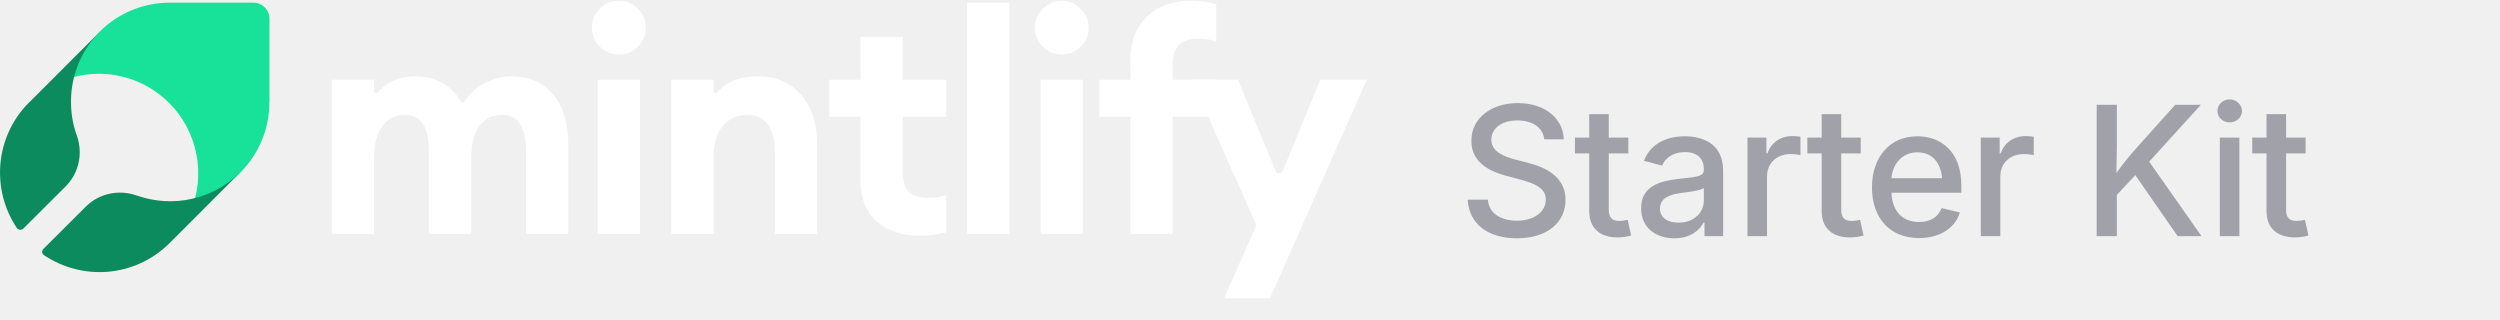
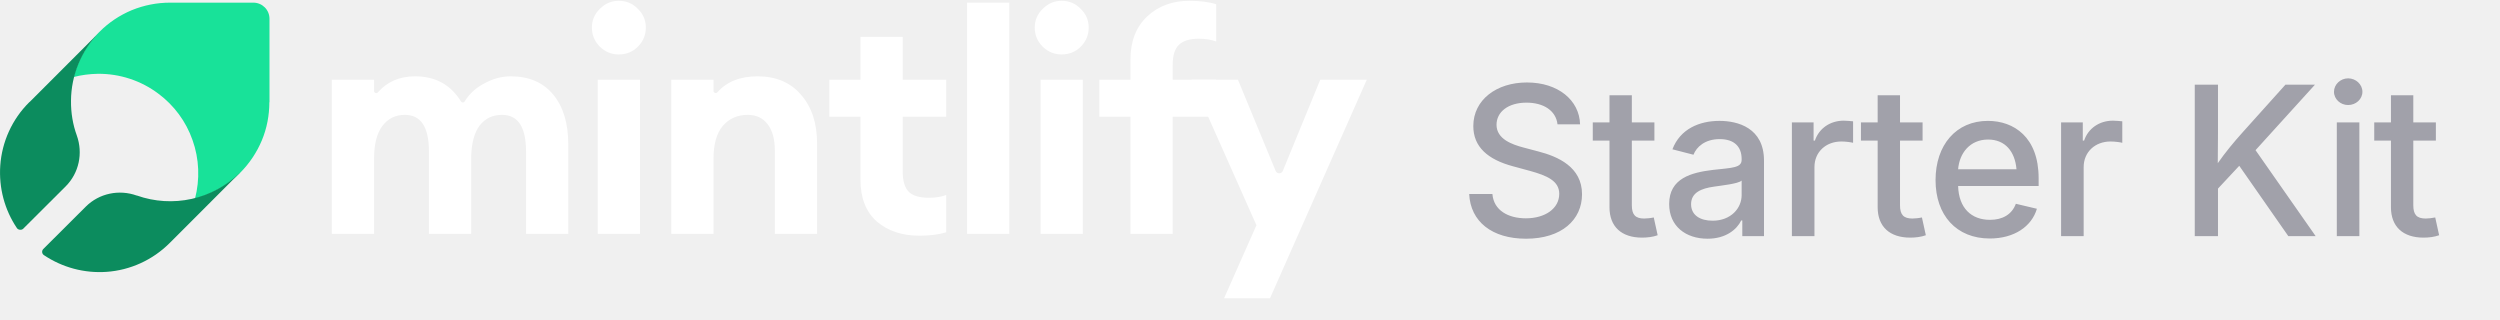
<svg xmlns="http://www.w3.org/2000/svg" width="180" height="23" viewBox="0 0 180 23" fill="none">
  <path d="M91.44 21.476H88.133L90.464 16.216L85.802 5.74H89.132L91.847 12.307C91.943 12.536 92.268 12.536 92.362 12.306L95.058 5.74H98.409L91.44 21.476Z" fill="white" />
  <path d="M81.393 16.837V8.403H79.152V5.74H81.393V4.297C81.393 2.98 81.792 1.944 82.592 1.19C83.391 0.435 84.404 0.058 85.633 0.058C86.387 0.058 87.031 0.139 87.564 0.302V2.988C87.208 2.854 86.794 2.788 86.32 2.788C85.655 2.788 85.174 2.936 84.878 3.232C84.582 3.513 84.434 3.994 84.434 4.674V5.74H87.564V8.403H84.434V16.837H81.393Z" fill="white" />
  <path d="M76.433 3.92C75.915 3.92 75.463 3.735 75.079 3.365C74.694 2.98 74.502 2.521 74.502 1.989C74.502 1.456 74.694 1.005 75.079 0.635C75.463 0.25 75.915 0.058 76.433 0.058C76.98 0.058 77.438 0.25 77.809 0.635C78.193 1.005 78.386 1.456 78.386 1.989C78.386 2.521 78.193 2.98 77.809 3.365C77.438 3.735 76.98 3.92 76.433 3.92ZM74.924 16.837V5.74H77.964V16.837H74.924Z" fill="white" />
  <path d="M69.628 16.837V0.191H72.669V16.837H69.628Z" fill="white" />
  <path d="M66.194 16.97C64.951 16.97 63.93 16.63 63.131 15.949C62.347 15.254 61.955 14.255 61.955 12.953V8.403H59.713V5.74H61.955V2.655H64.995V5.74H68.125V8.403H64.995V12.354C64.995 13.034 65.143 13.523 65.439 13.819C65.735 14.1 66.216 14.24 66.882 14.24C67.355 14.24 67.769 14.174 68.125 14.04V16.726C67.592 16.889 66.948 16.97 66.194 16.97Z" fill="white" />
  <path d="M48.332 16.837V5.74H51.373V6.551C51.373 6.688 51.559 6.748 51.65 6.646C52.328 5.879 53.293 5.495 54.546 5.495C55.878 5.495 56.921 5.939 57.676 6.827C58.445 7.7 58.83 8.869 58.83 10.334V16.837H55.789V10.844C55.789 10.03 55.619 9.402 55.279 8.958C54.939 8.499 54.458 8.27 53.836 8.27C53.096 8.27 52.497 8.536 52.038 9.069C51.594 9.601 51.373 10.386 51.373 11.421V16.837H48.332Z" fill="white" />
  <path d="M44.547 3.92C44.029 3.92 43.578 3.735 43.193 3.365C42.809 2.98 42.616 2.521 42.616 1.989C42.616 1.456 42.809 1.005 43.193 0.635C43.578 0.25 44.029 0.058 44.547 0.058C45.095 0.058 45.553 0.25 45.923 0.635C46.308 1.005 46.5 1.456 46.5 1.989C46.5 2.521 46.308 2.98 45.923 3.365C45.553 3.735 45.095 3.92 44.547 3.92ZM43.038 16.837V5.74H46.079V16.837H43.038Z" fill="white" />
  <path d="M37.875 16.837V10.911C37.875 9.15 37.298 8.27 36.144 8.27C35.478 8.27 34.945 8.521 34.546 9.024C34.161 9.527 33.954 10.275 33.924 11.266V16.837H30.884V10.911C30.884 9.15 30.306 8.27 29.152 8.27C28.472 8.27 27.932 8.536 27.532 9.069C27.133 9.601 26.933 10.386 26.933 11.421V16.837H23.892V5.74H26.933V6.559C26.933 6.695 27.116 6.755 27.206 6.652C27.878 5.881 28.771 5.495 29.885 5.495C31.349 5.495 32.452 6.1 33.193 7.309C33.252 7.404 33.395 7.403 33.454 7.307C33.774 6.78 34.219 6.361 34.79 6.05C35.441 5.68 36.099 5.495 36.765 5.495C38.082 5.495 39.103 5.932 39.828 6.805C40.553 7.678 40.916 8.876 40.916 10.4V16.837H37.875Z" fill="white" />
  <path d="M19.403 7.362V1.35C19.403 0.705 18.879 0.191 18.244 0.191H12.235C11.291 0.191 10.357 0.378 9.487 0.733C8.618 1.098 7.824 1.621 7.16 2.295L7.114 2.341C6.235 3.23 5.609 4.333 5.291 5.548C5.861 5.399 6.45 5.324 7.039 5.314C8.609 5.296 10.151 5.801 11.403 6.745C12.534 7.586 13.394 8.746 13.861 10.083C14.347 11.438 14.403 12.916 14.039 14.309C15.244 13.991 16.356 13.364 17.244 12.486L17.291 12.439C17.954 11.775 18.487 10.98 18.851 10.111C19.216 9.241 19.393 8.306 19.393 7.362H19.403Z" fill="#18E299" />
  <path d="M5.112 7.26C5.121 5.416 5.857 3.646 7.151 2.324L2.151 7.326C2.133 7.344 2.114 7.354 2.095 7.372C0.876 8.583 0.14 10.204 0.019 11.918C-0.092 13.52 0.327 15.103 1.22 16.426C1.306 16.552 1.537 16.593 1.667 16.472L4.73 13.417C5.689 12.458 5.987 11.033 5.531 9.757C5.242 8.965 5.103 8.117 5.112 7.26Z" fill="#0C8C5E" />
  <path d="M17.262 12.44C16.303 13.38 15.102 14.032 13.799 14.321C12.486 14.61 11.127 14.526 9.861 14.079C9.861 14.079 9.851 14.079 9.842 14.079C8.567 13.622 7.142 13.921 6.183 14.871L3.12 17.926C2.99 18.056 3.009 18.27 3.167 18.373C4.489 19.258 6.072 19.686 7.673 19.574C9.386 19.453 10.997 18.717 12.216 17.497L12.263 17.451L17.262 12.449V12.44Z" fill="#0C8C5E" />
-   <text x="105" y="17" font-family="Inter, ui-sans-serif, system-ui, -apple-system, sans-serif" font-size="13" font-weight="500" fill="#A1A1AA" letter-spacing="-0.01em">Starter Kit</text>
+   <text x="105" y="17" font-family="Inter, ui-sans-serif, system-ui, -apple-system, sans-serif" font-size="15" font-weight="500" fill="#A1A1AA" letter-spacing="-0.01em">Starter Kit</text>
</svg>
